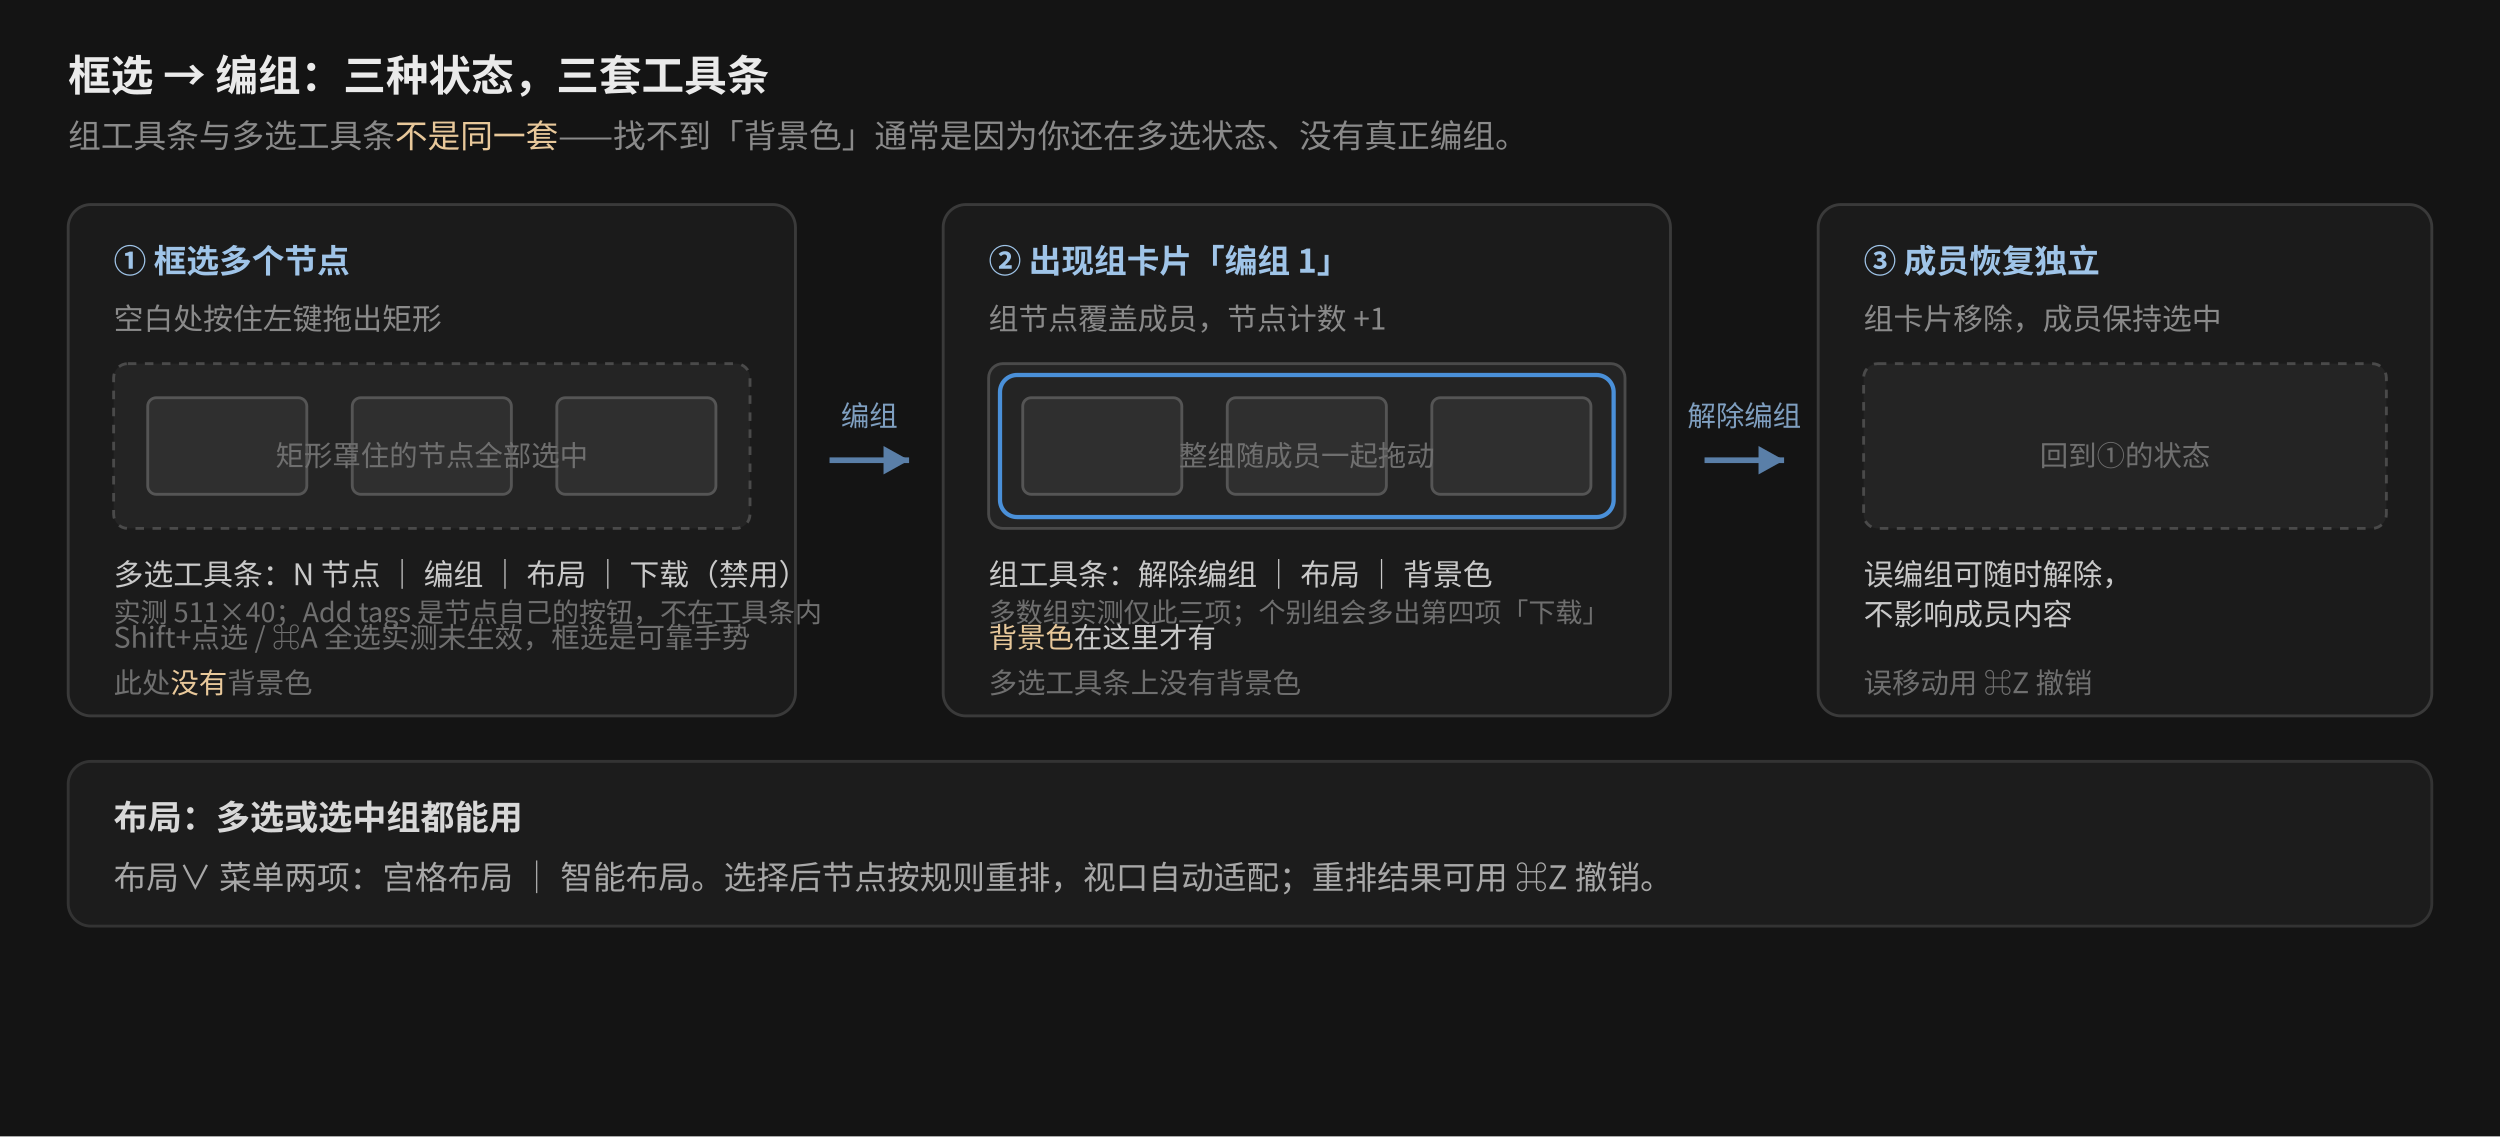
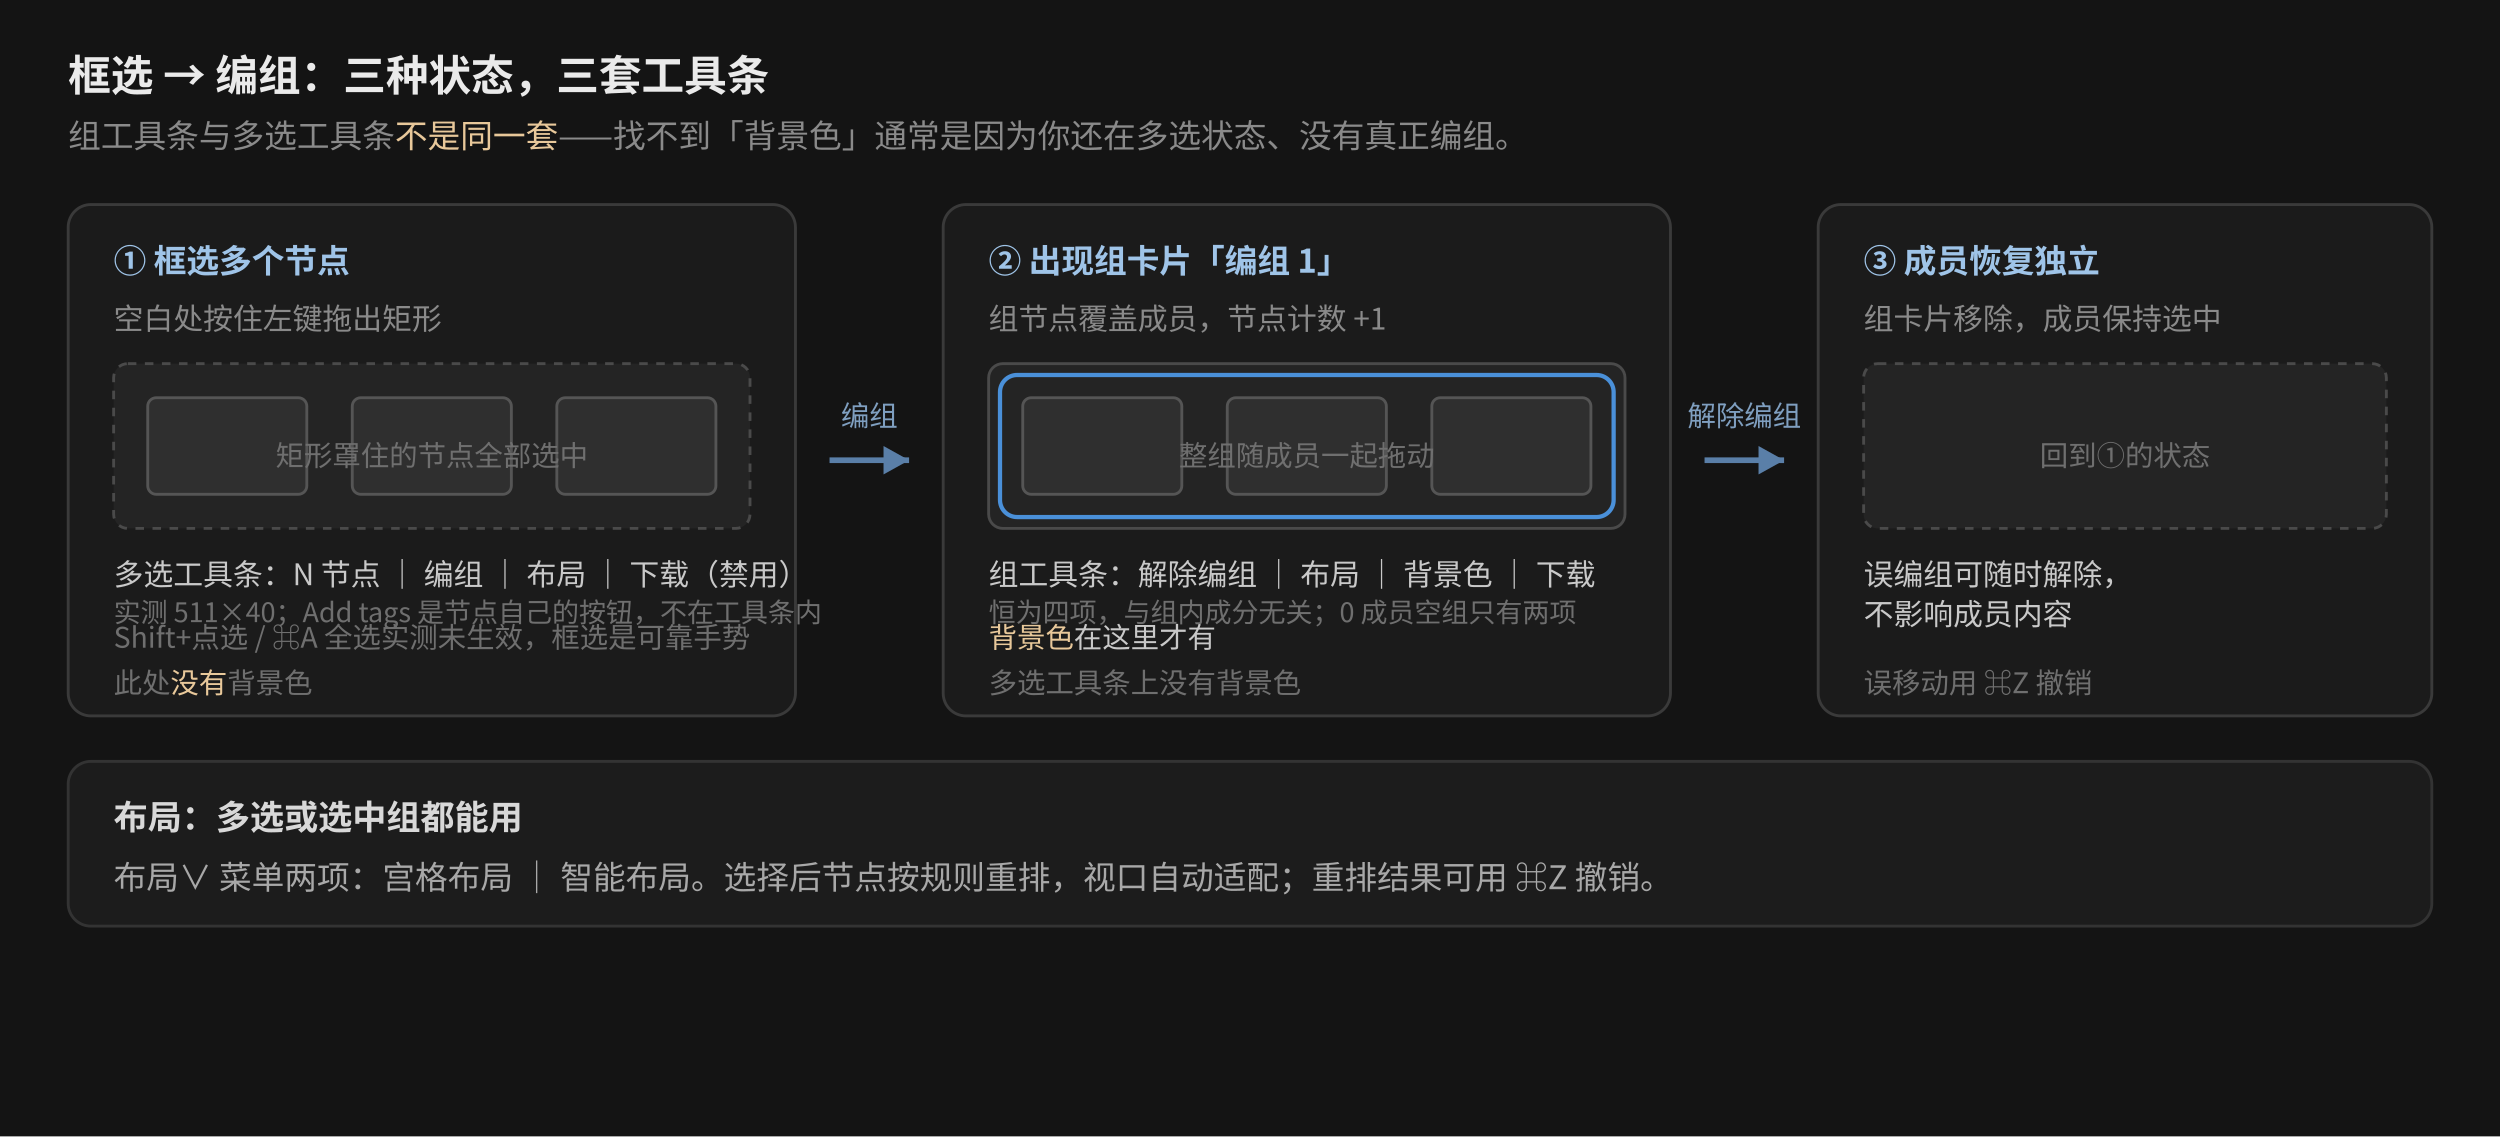
<svg xmlns="http://www.w3.org/2000/svg" viewBox="0 0 880 400" width="880" height="400" role="img" aria-labelledby="t d" font-family="PingFang SC, Hiragino Sans GB, Microsoft YaHei, Noto Sans CJK SC, sans-serif">
  <rect width="880" height="400" fill="#141414" />
  <text x="24" y="32" fill="#eaeaea" font-size="15" font-weight="600">框选 → 编组：三种状态，三套工具条</text>
  <text x="24" y="52" fill="#8a8a8a" font-size="11.5">组工具条与多选工具条<tspan fill="#e8c89a">不是同一套</tspan>——找不到「背景色」通常是因为你还在多选状态、没有真正编组。</text>
  <rect x="24" y="72" width="256" height="180" rx="8" fill="#1b1b1b" stroke="#3a3a3a" stroke-width="1" />
  <text x="40" y="96" fill="#9fc4e8" font-size="11.5" font-weight="600">① 框选多个节点</text>
  <text x="40" y="116" fill="#8a8a8a" font-size="10.5">空白处按住左键拖出矩形</text>
  <rect x="40" y="128" width="224" height="58" rx="5" fill="#242424" stroke="#4a4a4a" stroke-width="1" stroke-dasharray="3 3" />
  <rect x="52" y="140" width="56" height="34" rx="3" fill="#2f2f2f" stroke="#555" />
  <rect x="124" y="140" width="56" height="34" rx="3" fill="#2f2f2f" stroke="#555" />
  <rect x="196" y="140" width="56" height="34" rx="3" fill="#2f2f2f" stroke="#555" />
  <text x="152" y="164" fill="#6f6f6f" font-size="10" text-anchor="middle">矩形罩住的节点全部选中</text>
  <text x="40" y="206" fill="#c9c9c9" font-size="10.5">多选工具条：N 节点 ｜ 编组 ｜ 布局 ｜ 下载（禁用）</text>
  <text x="40" y="219" fill="#6f6f6f" font-size="9.5">实测 511×40；Add tags 是节点自己的按钮，不在工具条内</text>
  <text x="40" y="228" fill="#6f6f6f" font-size="10">Shift+点选 / ⌘A 全选实测未生效，框选是可靠手势</text>
  <text x="40" y="244" fill="#6f6f6f" font-size="10">此处<tspan fill="#e8c89a">没有</tspan>背景色</text>
  <path d="M 292 162 L 320 162" stroke="#5a7fa8" stroke-width="2" fill="none" />
  <path d="M 320 162 l -9 -5 l 0 10 z" fill="#5a7fa8" />
  <text x="306" y="150" fill="#7f9fc0" font-size="10" text-anchor="middle">编组</text>
  <rect x="332" y="72" width="256" height="180" rx="8" fill="#1b1b1b" stroke="#3a3a3a" stroke-width="1" />
  <text x="348" y="96" fill="#9fc4e8" font-size="11.5" font-weight="600">② 出现组卡片「编组 1」</text>
  <text x="348" y="116" fill="#8a8a8a" font-size="10.5">组节点覆盖成员，节点计数 +1</text>
  <rect x="348" y="128" width="224" height="58" rx="5" fill="#242424" stroke="#4a4a4a" stroke-width="1" />
  <rect x="360" y="140" width="56" height="34" rx="3" fill="#2f2f2f" stroke="#555" />
  <rect x="432" y="140" width="56" height="34" rx="3" fill="#2f2f2f" stroke="#555" />
  <rect x="504" y="140" width="56" height="34" rx="3" fill="#2f2f2f" stroke="#555" />
  <rect x="352" y="132" width="216" height="50" rx="6" fill="none" stroke="#4a90d9" stroke-width="1.5" />
  <text x="460" y="164" fill="#6f6f6f" font-size="10" text-anchor="middle">整组随成员一起拖动</text>
-   <text x="348" y="206" fill="#c9c9c9" font-size="10.5">组工具条：解除编组 ｜ 布局 ｜ 背景色</text>
-   <text x="348" y="219" fill="#6f6f6f" font-size="9.5">多数组实测仅此三项；个别组会多出第四项「下载」</text>
+   <text x="348" y="206" fill="#c9c9c9" font-size="10.5">组工具条：解除编组 ｜ 布局 ｜ 背景色 ｜ 下载</text>
+   <text x="348" y="219" fill="#6f6f6f" font-size="9.5">恒为四项，与组内成分无关；0 成员空组只有两项</text>
  <text x="348" y="228" fill="#e8c89a" font-size="10">背景色<tspan fill="#c9c9c9">在这里才有</tspan>
  </text>
  <text x="348" y="244" fill="#6f6f6f" font-size="10">多选工具条上没有背景色</text>
  <path d="M 600 162 L 628 162" stroke="#5a7fa8" stroke-width="2" fill="none" />
  <path d="M 628 162 l -9 -5 l 0 10 z" fill="#5a7fa8" />
  <text x="614" y="150" fill="#7f9fc0" font-size="10" text-anchor="middle">解除编组</text>
  <rect x="640" y="72" width="216" height="180" rx="8" fill="#1b1b1b" stroke="#3a3a3a" stroke-width="1" />
  <text x="656" y="96" fill="#9fc4e8" font-size="11.5" font-weight="600">③ 成员恢复独立</text>
  <text x="656" y="116" fill="#8a8a8a" font-size="10.5">组卡片移除，成员保持选中</text>
  <rect x="656" y="128" width="184" height="58" rx="5" fill="#242424" stroke="#4a4a4a" stroke-width="1" stroke-dasharray="3 3" />
  <text x="748" y="164" fill="#6f6f6f" font-size="10" text-anchor="middle">回到①的状态</text>
  <text x="656" y="206" fill="#c9c9c9" font-size="10.5">误编组可随时解除，</text>
  <text x="656" y="220" fill="#c9c9c9" font-size="10.5">不影响成员内容</text>
  <text x="656" y="244" fill="#6f6f6f" font-size="10">误移动用 ⌘Z 撤销</text>
  <rect x="24" y="268" width="832" height="58" rx="8" fill="#1c1c1c" stroke="#333" stroke-width="1" />
  <text x="40" y="292" fill="#d8d8d8" font-size="12" font-weight="600">布局：多选或选中组都能用</text>
  <text x="40" y="313" fill="#a8a8a8" font-size="11.5">布局∨ 菜单两项：宫格布局 ｜ 智能布局。选择后节点按规则重排，视口自动适配；重排结果可用 ⌘Z 撤销。</text>
</svg>
